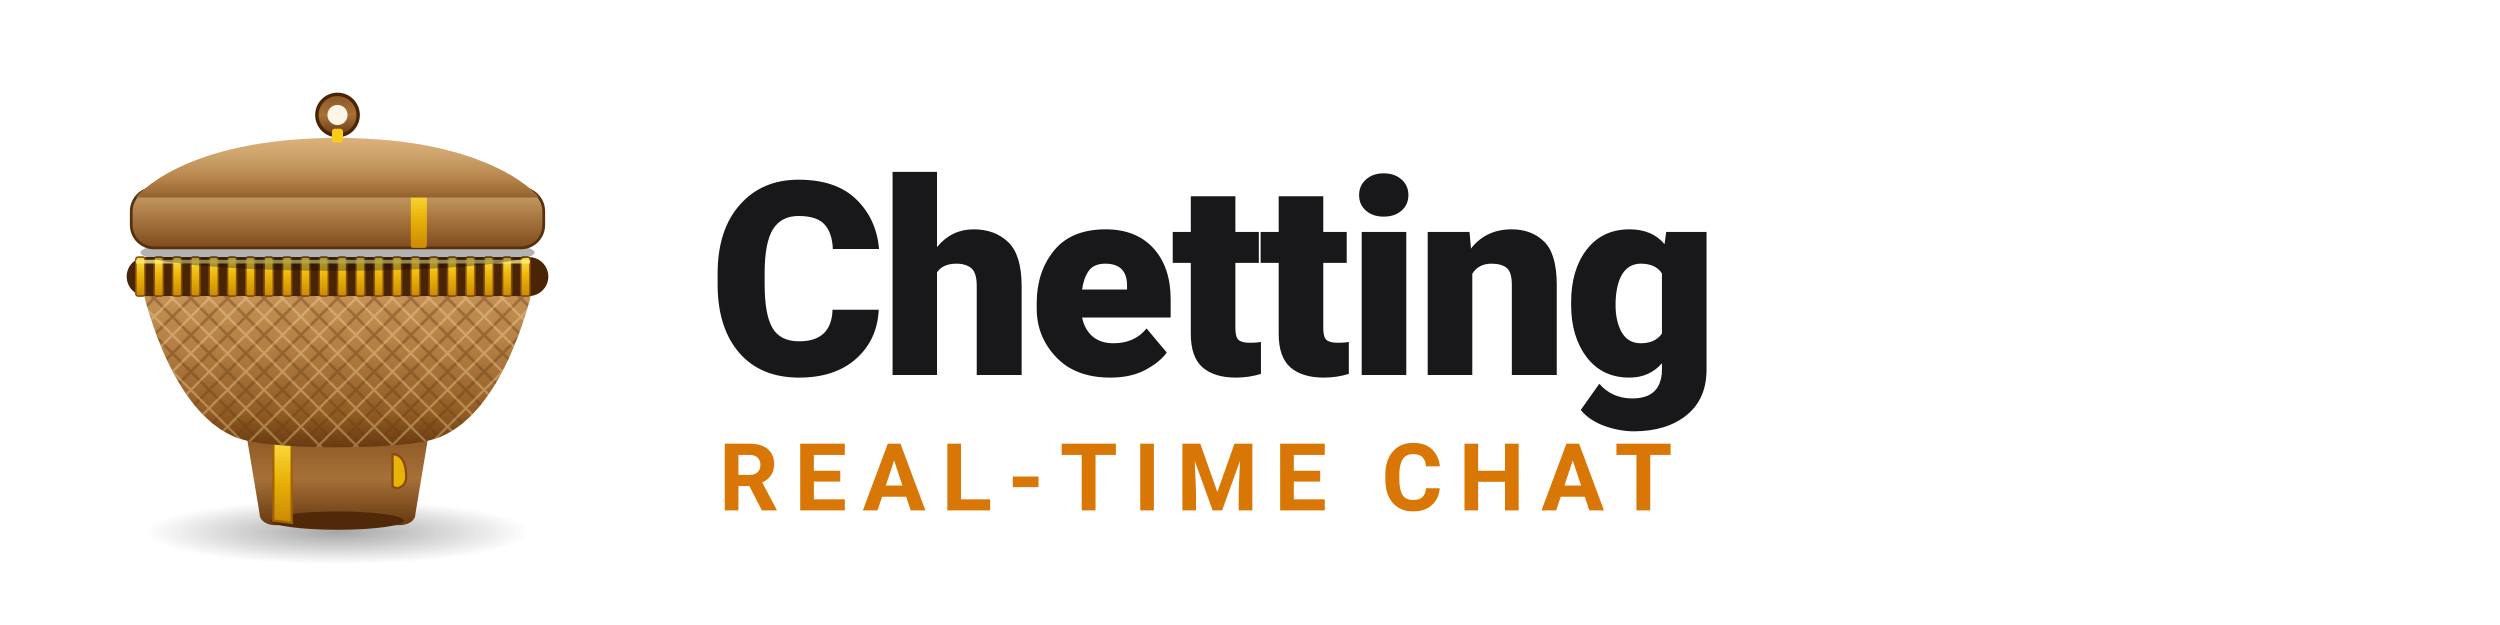
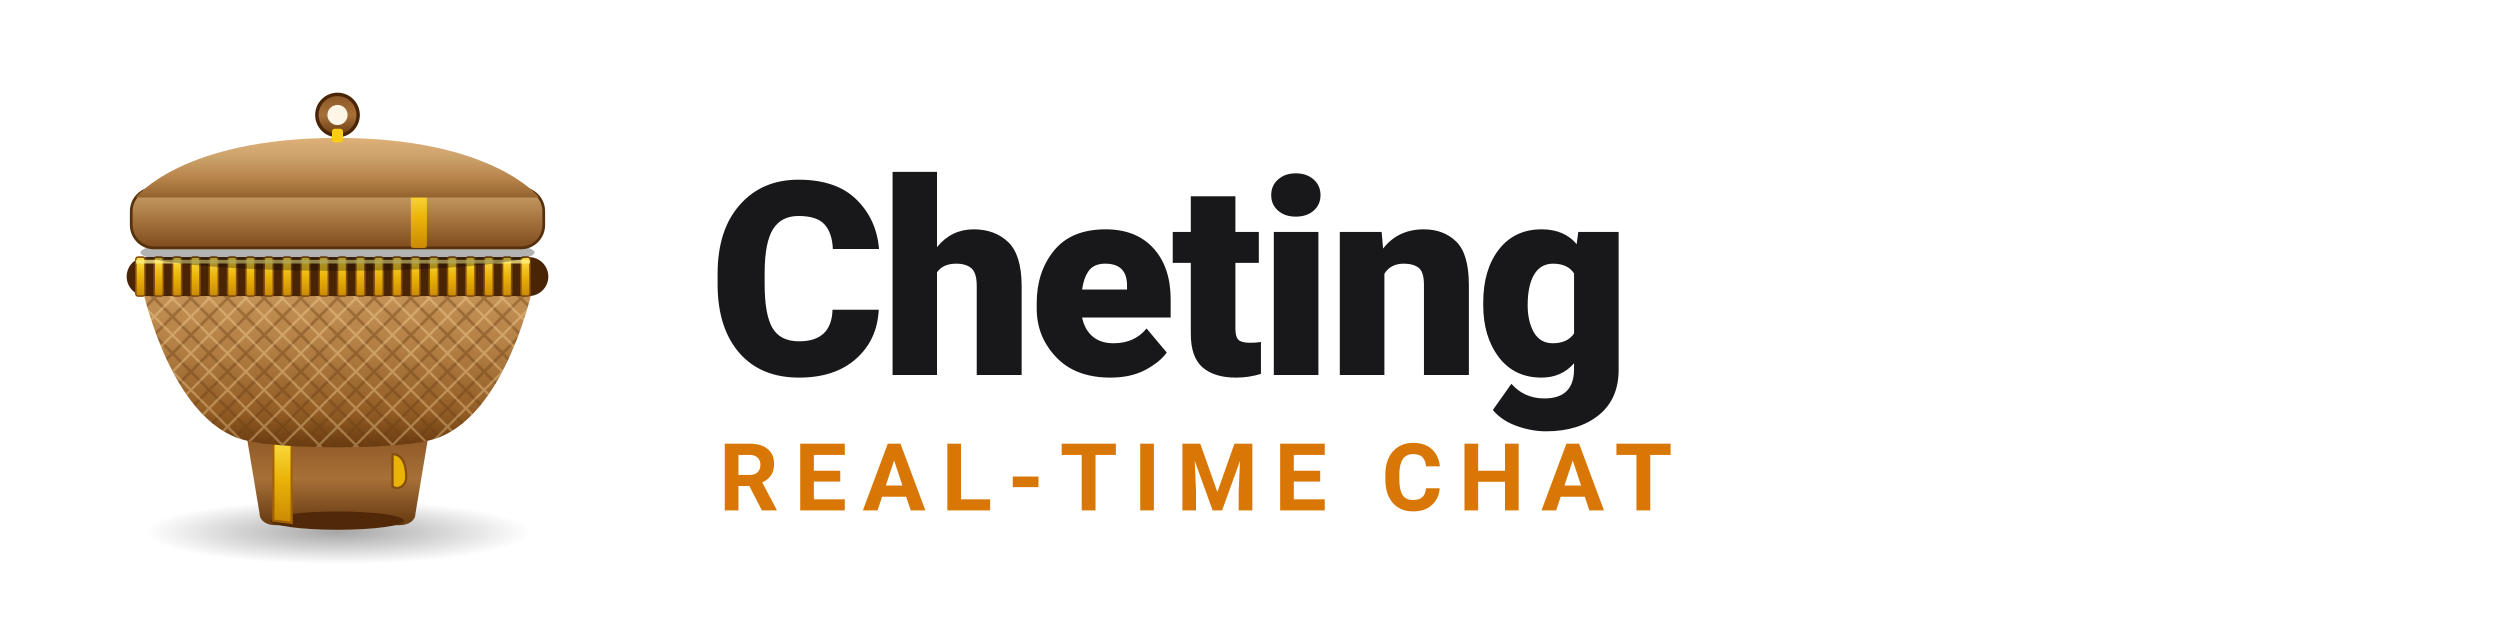
<svg xmlns="http://www.w3.org/2000/svg" viewBox="0 0 240 60" fill="none" width="100%" height="100%">
  <defs>
    <radialGradient id="shadowGrad" cx="50%" cy="50%" r="50%">
      <stop offset="0%" stop-color="#000000" stop-opacity="0.35" />
      <stop offset="100%" stop-color="#000000" stop-opacity="0" />
    </radialGradient>
    <linearGradient id="lidGrad" x1="0%" y1="0%" x2="0%" y2="100%">
      <stop offset="0%" stop-color="#deb07a" />
      <stop offset="35%" stop-color="#caa069" />
      <stop offset="70%" stop-color="#b68249" />
      <stop offset="100%" stop-color="#93622d" />
    </linearGradient>
    <linearGradient id="lidRimGrad" x1="0%" y1="0%" x2="0%" y2="100%">
      <stop offset="0%" stop-color="#cca36e" />
      <stop offset="50%" stop-color="#a87640" />
      <stop offset="100%" stop-color="#7e4c1e" />
    </linearGradient>
    <linearGradient id="bodyGrad" x1="0%" y1="0%" x2="0%" y2="100%">
      <stop offset="0%" stop-color="#c9975b" />
      <stop offset="40%" stop-color="#b37f44" />
      <stop offset="80%" stop-color="#915b24" />
      <stop offset="100%" stop-color="#693b0f" />
    </linearGradient>
    <linearGradient id="baseGrad" x1="0%" y1="0%" x2="0%" y2="100%">
      <stop offset="0%" stop-color="#8a5624" />
      <stop offset="50%" stop-color="#a77038" />
      <stop offset="100%" stop-color="#663a11" />
    </linearGradient>
    <linearGradient id="yellowBandGrad" x1="0%" y1="0%" x2="0%" y2="100%">
      <stop offset="0%" stop-color="#fde047" />
      <stop offset="50%" stop-color="#eab308" />
      <stop offset="100%" stop-color="#ca8a04" />
    </linearGradient>
    <pattern id="weavePatternLogo" width="8" height="8" patternUnits="userSpaceOnUse">
      <path d="M0 4 L4 0 L8 4 L4 8 Z" fill="none" stroke="#683d14" stroke-width="0.6" opacity="0.4" />
      <path d="M0 0 L8 8 M8 0 L0 8" fill="none" stroke="#ffe0a3" stroke-width="0.5" opacity="0.35" />
    </pattern>
  </defs>
  <g transform="translate(6, 4) scale(0.44)">
    <ellipse cx="60" cy="107" rx="42" ry="7" fill="url(#shadowGrad)" />
    <path d="M 40 85 L 80 85 L 77 103 C 77 104.5 75.5 105.5 73.5 105.5 L 46.5 105.5 C 44.5 105.5 43 104.5 43 103 Z" fill="url(#baseGrad)" />
    <ellipse cx="60" cy="104.5" rx="14.5" ry="2" fill="#522908" />
    <path d="M 46 86 L 50 86 L 50 105 L 46 104.5 Z" fill="url(#yellowBandGrad)" stroke="#a16207" stroke-width="0.5" />
    <path d="M 72 90 C 74 90 75 92 75 95 C 75 97 73 98 72 97 Z" fill="#eab308" stroke="#854d0e" stroke-width="0.5" />
    <path d="M 17 52 C 17 52 23 83 40 87 C 48 89 72 89 80 87 C 97 83 103 52 103 52 Z" fill="url(#bodyGrad)" />
    <path d="M 17 52 C 17 52 23 83 40 87 C 48 89 72 89 80 87 C 97 83 103 52 103 52 Z" fill="url(#weavePatternLogo)" />
    <rect x="14" y="47" width="92" height="8.5" rx="4.25" fill="#4a2505" />
    <g fill="url(#yellowBandGrad)" stroke="#854d0e" stroke-width="0.35">
      <rect x="16" y="47" width="2" height="8.5" rx="0.5" />
      <rect x="20" y="47" width="2" height="8.5" rx="0.5" />
      <rect x="24" y="47" width="2" height="8.5" rx="0.5" />
      <rect x="28" y="47" width="2" height="8.5" rx="0.5" />
      <rect x="32" y="47" width="2" height="8.5" rx="0.5" />
      <rect x="36" y="47" width="2" height="8.5" rx="0.5" />
      <rect x="40" y="47" width="2" height="8.5" rx="0.5" />
      <rect x="44" y="47" width="2" height="8.5" rx="0.5" />
      <rect x="48" y="47" width="2" height="8.5" rx="0.5" />
      <rect x="52" y="47" width="2" height="8.5" rx="0.5" />
      <rect x="56" y="47" width="2" height="8.5" rx="0.5" />
      <rect x="60" y="47" width="2" height="8.5" rx="0.5" />
      <rect x="64" y="47" width="2" height="8.5" rx="0.5" />
      <rect x="68" y="47" width="2" height="8.5" rx="0.5" />
      <rect x="72" y="47" width="2" height="8.5" rx="0.5" />
      <rect x="76" y="47" width="2" height="8.5" rx="0.5" />
      <rect x="80" y="47" width="2" height="8.5" rx="0.5" />
      <rect x="84" y="47" width="2" height="8.5" rx="0.5" />
      <rect x="88" y="47" width="2" height="8.5" rx="0.5" />
      <rect x="92" y="47" width="2" height="8.5" rx="0.5" />
      <rect x="96" y="47" width="2" height="8.5" rx="0.5" />
      <rect x="100" y="47" width="2" height="8.5" rx="0.5" />
    </g>
    <line x1="16" y1="48" x2="102" y2="48" stroke="#fef08a" stroke-width="0.8" opacity="0.75" />
    <ellipse cx="60" cy="46" rx="43" ry="4" fill="#000" opacity="0.3" />
    <rect x="15" y="32" width="90" height="13" rx="5" fill="url(#lidRimGrad)" stroke="#57300c" stroke-width="0.6" />
    <rect x="76" y="32" width="3.5" height="13" rx="0.5" fill="url(#yellowBandGrad)" />
    <path d="M 16 34 C 16 34 26 21 60 21 C 94 21 104 34 104 34 Z" fill="url(#lidGrad)" />
    <circle cx="60" cy="16" r="4.5" fill="url(#baseGrad)" stroke="#4a2505" stroke-width="0.75" />
    <circle cx="60" cy="16" r="2.2" fill="#fdf6e7" />
    <rect x="58.8" y="19" width="2.4" height="3" rx="0.6" fill="#facc15" />
  </g>
  <text x="68" y="36" font-family="system-ui, -apple-system, BlinkMacSystemFont, 'Segoe UI', Roboto, sans-serif" font-size="26" font-weight="900" letter-spacing="-0.5" fill="#18181b">
-     Chetting
+     Cheting
  </text>
  <text x="69" y="49" font-family="system-ui, -apple-system, BlinkMacSystemFont, 'Segoe UI', Roboto, sans-serif" font-size="9" font-weight="700" letter-spacing="1.5" fill="#d97706" text-transform="uppercase">
    REAL-TIME CHAT
  </text>
</svg>
